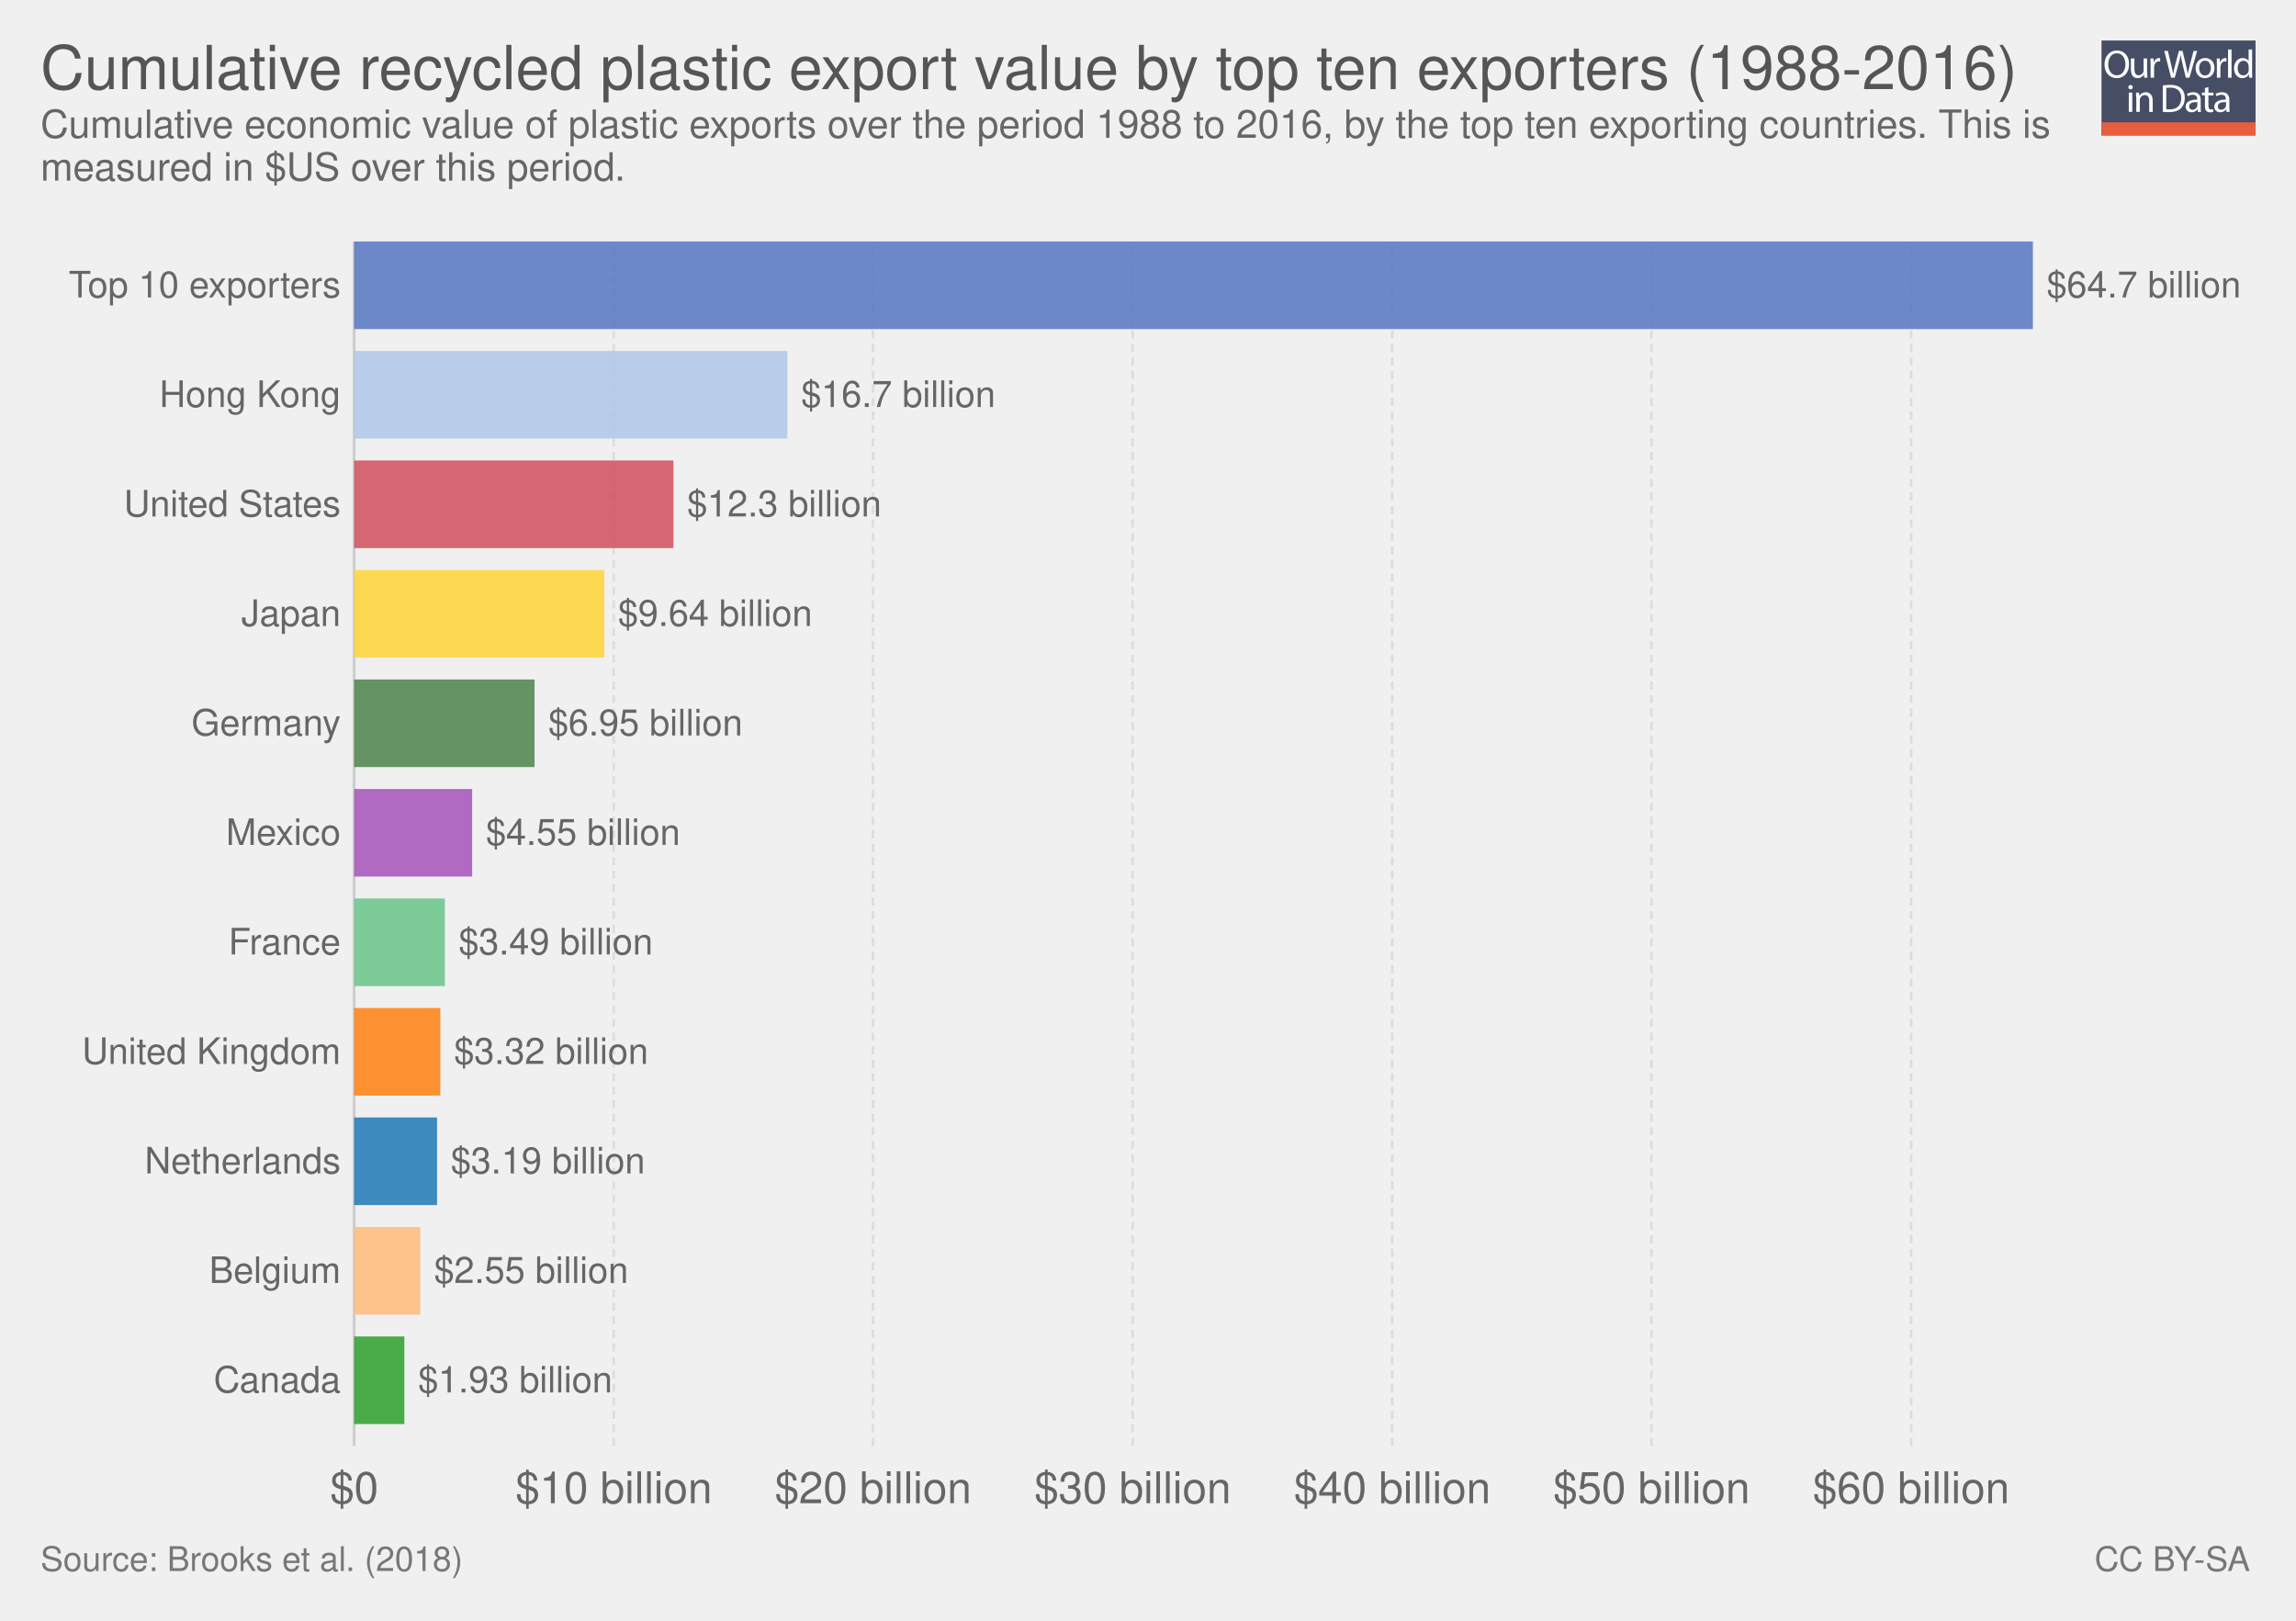
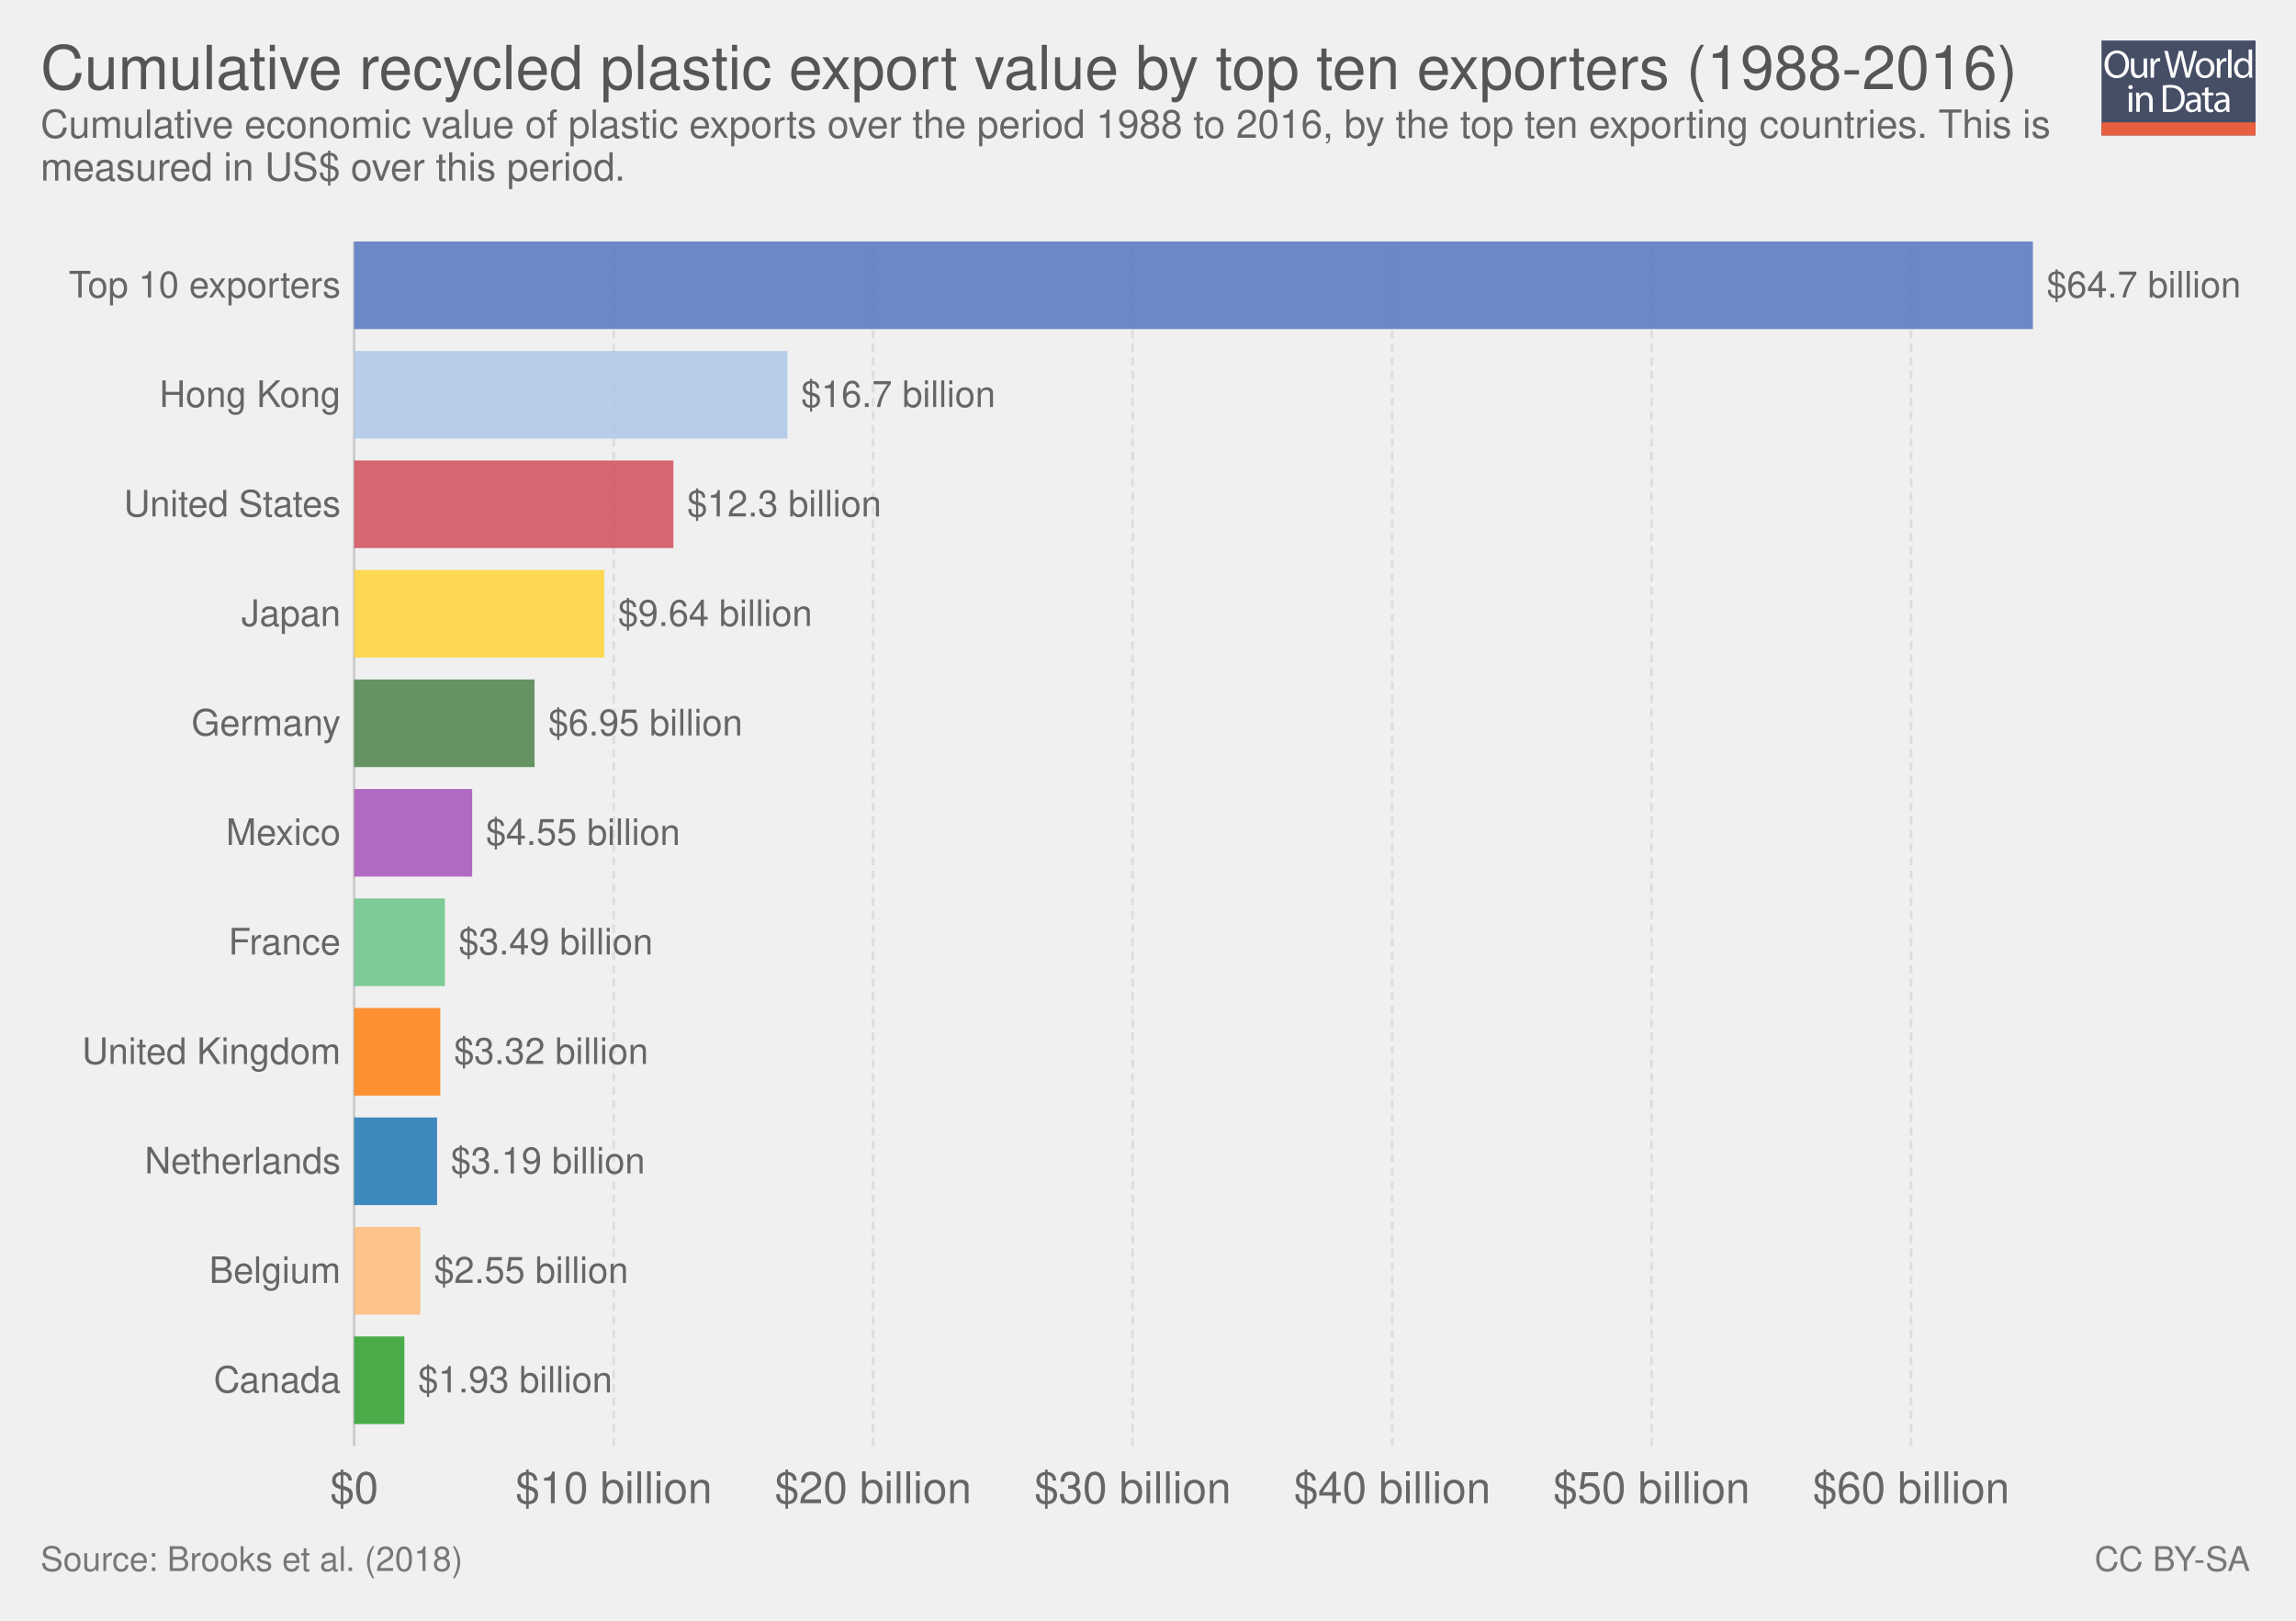
<svg xmlns="http://www.w3.org/2000/svg" xmlns:xlink="http://www.w3.org/1999/xlink" version="1.1" style="font-family: 'Helvetica Neue', Helvetica, Arial, sans-serif; font-size: 18px; background-color: white; text-rendering: optimizeLegibility; -webkit-font-smoothing: antialiased;" width="850" height="600">
  <g class="ChartTab">
    <g class="HeaderView">
      <g opacity="0.8" transform="translate(778, 15) scale(0.27)">
        <a xlink:href="https://ourworldindata.org" target="_blank">
          <g>
            <rect x="0" y="0" fill="#1B2543" width="211.2" height="130.1" />
            <rect x="0" y="112.2" fill="#E63912" width="211.2" height="17.9" />
            <g>
              <rect x="1.2" y="12.3" fill="none" width="210.2" height="99.2" />
              <path fill="#FFFFFF" d="M37.8,32.2c0,12.7-7.7,19.4-17.1,19.4c-9.7,0-16.6-7.5-16.6-18.7c0-11.7,7.3-19.3,17.1-19.3 C31.3,13.7,37.8,21.3,37.8,32.2z M9.2,32.8c0,7.9,4.3,14.9,11.8,14.9c7.5,0,11.8-6.9,11.8-15.3c0-7.3-3.8-14.9-11.8-14.9 C13.1,17.5,9.2,24.8,9.2,32.8z" />
              <path fill="#FFFFFF" d="M62.7,43.8c0,2.7,0.1,5.1,0.2,7.2h-4.3l-0.3-4.3h-0.1c-1.3,2.1-4,4.9-8.8,4.9c-4.2,0-9.1-2.3-9.1-11.6 V24.6h4.8v14.6c0,5,1.5,8.4,5.9,8.4c3.2,0,5.5-2.2,6.3-4.4c0.3-0.7,0.4-1.6,0.4-2.5V24.6h4.8V43.8z" />
              <path fill="#FFFFFF" d="M67.3,32.8c0-3.1-0.1-5.8-0.2-8.2h4.2l0.2,5.2h0.2c1.2-3.5,4.1-5.8,7.3-5.8c0.5,0,0.9,0.1,1.4,0.2v4.5 c-0.5-0.1-1-0.2-1.6-0.2c-3.4,0-5.8,2.6-6.5,6.2c-0.1,0.7-0.2,1.4-0.2,2.2V51h-4.8V32.8z" />
              <path fill="#FFFFFF" d="M95.4,51l-9.4-36.8h5l4.4,18.6c1.1,4.6,2.1,9.2,2.7,12.7h0.1c0.6-3.7,1.8-8,3-12.8l4.9-18.5h5l4.5,18.7 c1,4.4,2,8.7,2.6,12.6h0.1c0.8-4,1.8-8.1,3-12.7l4.9-18.5h4.9L120.6,51h-5L111,31.9c-1.1-4.7-1.9-8.3-2.4-12h-0.1 c-0.7,3.7-1.5,7.3-2.8,12L100.4,51H95.4z" />
              <path fill="#FFFFFF" d="M154.9,37.6c0,9.8-6.8,14-13.2,14c-7.2,0-12.7-5.2-12.7-13.6c0-8.8,5.8-14,13.1-14 C149.8,24,154.9,29.5,154.9,37.6z M133.9,37.9c0,5.8,3.3,10.1,8,10.1c4.6,0,8-4.3,8-10.3c0-4.5-2.2-10.1-7.9-10.1 C136.3,27.6,133.9,32.8,133.9,37.9z" />
              <path fill="#FFFFFF" d="M158.2,32.8c0-3.1-0.1-5.8-0.2-8.2h4.2l0.2,5.2h0.2c1.2-3.5,4.1-5.8,7.3-5.8c0.5,0,0.9,0.1,1.4,0.2v4.5 c-0.5-0.1-1-0.2-1.6-0.2c-3.4,0-5.8,2.6-6.5,6.2c-0.1,0.7-0.2,1.4-0.2,2.2V51h-4.8V32.8z" />
              <path fill="#FFFFFF" d="M173.5,12.3h4.8V51h-4.8V12.3z" />
              <path fill="#FFFFFF" d="M206.5,12.3v31.9c0,2.3,0.1,5,0.2,6.8h-4.3l-0.2-4.6H202c-1.5,2.9-4.7,5.2-9,5.2 c-6.4,0-11.3-5.4-11.3-13.4c-0.1-8.8,5.4-14.2,11.9-14.2c4,0,6.8,1.9,8,4h0.1V12.3H206.5z M201.7,35.4c0-0.6-0.1-1.4-0.2-2 c-0.7-3.1-3.3-5.6-6.9-5.6c-5,0-7.9,4.4-7.9,10.2c0,5.3,2.6,9.8,7.8,9.8c3.2,0,6.2-2.1,7.1-5.7c0.2-0.7,0.2-1.3,0.2-2.1V35.4z" />
              <path fill="#FFFFFF" d="M42.8,64c0.1,1.6-1.1,2.9-3.1,2.9c-1.7,0-2.9-1.3-2.9-2.9c0-1.7,1.3-3,3-3C41.7,61,42.8,62.3,42.8,64z M37.4,97.8V71.4h4.8v26.4H37.4z" />
              <path fill="#FFFFFF" d="M47.5,78.6c0-2.7-0.1-5-0.2-7.1h4.3l0.3,4.4h0.1c1.3-2.5,4.4-5,8.8-5c3.7,0,9.4,2.2,9.4,11.2v15.8h-4.8 V82.6c0-4.3-1.6-7.8-6.1-7.8c-3.2,0-5.6,2.2-6.5,4.9c-0.2,0.6-0.3,1.4-0.3,2.2v15.9h-4.8V78.6z" />
              <path fill="#FFFFFF" d="M84,61.6c2.9-0.4,6.3-0.8,10.1-0.8c6.8,0,11.7,1.6,14.9,4.6c3.3,3,5.2,7.3,5.2,13.2c0,6-1.9,10.9-5.3,14.3 c-3.4,3.4-9.1,5.3-16.3,5.3c-3.4,0-6.2-0.2-8.6-0.4V61.6z M88.8,94.1c1.2,0.2,3,0.3,4.8,0.3c10.2,0,15.7-5.7,15.7-15.6 c0.1-8.7-4.9-14.2-14.9-14.2c-2.5,0-4.3,0.2-5.6,0.5V94.1z" />
              <path fill="#FFFFFF" d="M132.1,97.8l-0.4-3.3h-0.2c-1.5,2.1-4.3,3.9-8.1,3.9c-5.4,0-8.1-3.8-8.1-7.6c0-6.4,5.7-9.9,15.9-9.8v-0.5 c0-2.2-0.6-6.1-6-6.1c-2.5,0-5,0.8-6.9,2l-1.1-3.2c2.2-1.4,5.4-2.3,8.7-2.3c8.1,0,10.1,5.5,10.1,10.8v9.9c0,2.3,0.1,4.5,0.4,6.3 H132.1z M131.4,84.4c-5.3-0.1-11.2,0.8-11.2,5.9c0,3.1,2.1,4.6,4.5,4.6c3.4,0,5.6-2.2,6.4-4.4c0.2-0.5,0.3-1,0.3-1.5V84.4z" />
              <path fill="#FFFFFF" d="M146.6,63.9v7.6h6.9v3.7h-6.9v14.2c0,3.3,0.9,5.1,3.6,5.1c1.3,0,2.2-0.2,2.8-0.3l0.2,3.6 c-0.9,0.4-2.4,0.7-4.3,0.7c-2.2,0-4-0.7-5.2-2c-1.4-1.4-1.9-3.8-1.9-6.9V75.1h-4.1v-3.7h4.1v-6.3L146.6,63.9z" />
              <path fill="#FFFFFF" d="M171.4,97.8l-0.4-3.3h-0.2c-1.5,2.1-4.3,3.9-8.1,3.9c-5.4,0-8.1-3.8-8.1-7.6c0-6.4,5.7-9.9,15.9-9.8v-0.5 c0-2.2-0.6-6.1-6-6.1c-2.5,0-5,0.8-6.9,2l-1.1-3.2c2.2-1.4,5.4-2.3,8.7-2.3c8.1,0,10.1,5.5,10.1,10.8v9.9c0,2.3,0.1,4.5,0.4,6.3 H171.4z M170.7,84.4c-5.3-0.1-11.2,0.8-11.2,5.9c0,3.1,2.1,4.6,4.5,4.6c3.4,0,5.6-2.2,6.4-4.4c0.2-0.5,0.3-1,0.3-1.5V84.4z" />
            </g>
          </g>
        </a>
      </g>
      <a href="https://ourworldindata.org/grapher/recycled-plastic-export-value" target="_blank">
        <text font-size="22.50" x="15.0" y="33.0" fill="#555">
          <tspan x="15" y="33">Cumulative recycled plastic export value by top ten exporters (1988-2016)</tspan>
        </text>
      </a>
      <text font-size="14.40" x="15.0" y="51.0" fill="#666">
        <tspan x="15" y="51.02">Cumulative economic value of plastic exports over the period 1988 to 2016, by the top ten exporting countries. This is</tspan>
-         <tspan x="15" y="66.86">measured in $US over this period.</tspan>
+         <tspan x="15" y="66.86">measured in US$ over this period.</tspan>
      </text>
    </g>
    <g class="DiscreteBarChart">
      <rect x="15" y="89.4" width="810" height="467.1" opacity="0" fill="rgba(255,255,255,0)" />
      <g class="HorizontalAxis">
        <text x="131.1" y="556.5" fill="#666" text-anchor="middle" font-size="16.2">$0</text>
        <text x="227.2" y="556.5" fill="#666" text-anchor="middle" font-size="16.2">$10 billion</text>
        <text x="323.2" y="556.5" fill="#666" text-anchor="middle" font-size="16.2">$20 billion</text>
        <text x="419.3" y="556.5" fill="#666" text-anchor="middle" font-size="16.2">$30 billion</text>
        <text x="515.4" y="556.5" fill="#666" text-anchor="middle" font-size="16.2">$40 billion</text>
        <text x="611.4" y="556.5" fill="#666" text-anchor="middle" font-size="16.2">$50 billion</text>
        <text x="707.5" y="556.5" fill="#666" text-anchor="middle" font-size="16.2">$60 billion</text>
      </g>
      <g class="AxisGridLines">
        <line x1="131.1" y1="535.30" x2="131.1" y2="89.40" stroke="#ccc" />
        <line x1="227.2" y1="535.30" x2="227.2" y2="89.40" stroke="#ddd" stroke-dasharray="3,2" />
        <line x1="323.2" y1="535.30" x2="323.2" y2="89.40" stroke="#ddd" stroke-dasharray="3,2" />
        <line x1="419.3" y1="535.30" x2="419.3" y2="89.40" stroke="#ddd" stroke-dasharray="3,2" />
        <line x1="515.4" y1="535.30" x2="515.4" y2="89.40" stroke="#ddd" stroke-dasharray="3,2" />
        <line x1="611.4" y1="535.30" x2="611.4" y2="89.40" stroke="#ddd" stroke-dasharray="3,2" />
        <line x1="707.5" y1="535.30" x2="707.5" y2="89.40" stroke="#ddd" stroke-dasharray="3,2" />
      </g>
      <g class="bar">
        <text x="126.127" y="105.615" fill="#666" dominant-baseline="middle" text-anchor="end" font-size="13.5">Top 10 exporters</text>
        <rect x="131.1" y="89.4" width="621.5" height="32.429" fill="#5675c1" opacity="0.85" />
        <text x="757.6" y="105.615" fill="#666" dominant-baseline="middle" text-anchor="start" font-size="13.5">$64.7 billion</text>
      </g>
      <g class="bar">
        <text x="126.127" y="146.151" fill="#666" dominant-baseline="middle" text-anchor="end" font-size="13.5">Hong Kong</text>
        <rect x="131.1" y="129.936" width="160.4" height="32.429" fill="#aec7e8" opacity="0.85" />
        <text x="296.5" y="146.151" fill="#666" dominant-baseline="middle" text-anchor="start" font-size="13.5">$16.7 billion</text>
      </g>
      <g class="bar">
        <text x="126.127" y="186.687" fill="#666" dominant-baseline="middle" text-anchor="end" font-size="13.5">United States</text>
        <rect x="131.1" y="170.473" width="118.2" height="32.429" fill="#d14e5b" opacity="0.85" />
        <text x="254.3" y="186.687" fill="#666" dominant-baseline="middle" text-anchor="start" font-size="13.5">$12.3 billion</text>
      </g>
      <g class="bar">
        <text x="126.127" y="227.224" fill="#666" dominant-baseline="middle" text-anchor="end" font-size="13.5">Japan</text>
        <rect x="131.1" y="211.009" width="92.6" height="32.429" fill="#ffd336" opacity="0.85" />
        <text x="228.7" y="227.224" fill="#666" dominant-baseline="middle" text-anchor="start" font-size="13.5">$9.64 billion</text>
      </g>
      <g class="bar">
        <text x="126.127" y="267.76" fill="#666" dominant-baseline="middle" text-anchor="end" font-size="13.5">Germany</text>
        <rect x="131.1" y="251.545" width="66.8" height="32.429" fill="#4d824b" opacity="0.85" />
        <text x="202.9" y="267.76" fill="#666" dominant-baseline="middle" text-anchor="start" font-size="13.5">$6.95 billion</text>
      </g>
      <g class="bar">
        <text x="126.127" y="308.296" fill="#666" dominant-baseline="middle" text-anchor="end" font-size="13.5">Mexico</text>
        <rect x="131.1" y="292.082" width="43.7" height="32.429" fill="#a652ba" opacity="0.85" />
        <text x="179.8" y="308.296" fill="#666" dominant-baseline="middle" text-anchor="start" font-size="13.5">$4.55 billion</text>
      </g>
      <g class="bar">
        <text x="126.127" y="348.833" fill="#666" dominant-baseline="middle" text-anchor="end" font-size="13.5">France</text>
        <rect x="131.1" y="332.618" width="33.6" height="32.429" fill="#69c487" opacity="0.85" />
        <text x="169.7" y="348.833" fill="#666" dominant-baseline="middle" text-anchor="start" font-size="13.5">$3.49 billion</text>
      </g>
      <g class="bar">
        <text x="126.127" y="389.369" fill="#666" dominant-baseline="middle" text-anchor="end" font-size="13.5">United Kingdom</text>
        <rect x="131.1" y="373.155" width="31.9" height="32.429" fill="#ff7f0e" opacity="0.85" />
        <text x="168" y="389.369" fill="#666" dominant-baseline="middle" text-anchor="start" font-size="13.5">$3.32 billion</text>
      </g>
      <g class="bar">
        <text x="126.127" y="429.905" fill="#666" dominant-baseline="middle" text-anchor="end" font-size="13.5">Netherlands</text>
        <rect x="131.1" y="413.691" width="30.7" height="32.429" fill="#1f77b4" opacity="0.85" />
        <text x="166.8" y="429.905" fill="#666" dominant-baseline="middle" text-anchor="start" font-size="13.5">$3.19 billion</text>
      </g>
      <g class="bar">
        <text x="126.127" y="470.442" fill="#666" dominant-baseline="middle" text-anchor="end" font-size="13.5">Belgium</text>
        <rect x="131.1" y="454.227" width="24.5" height="32.429" fill="#ffbb78" opacity="0.85" />
        <text x="160.6" y="470.442" fill="#666" dominant-baseline="middle" text-anchor="start" font-size="13.5">$2.55 billion</text>
      </g>
      <g class="bar">
        <text x="126.127" y="510.978" fill="#666" dominant-baseline="middle" text-anchor="end" font-size="13.5">Canada</text>
        <rect x="131.1" y="494.764" width="18.6" height="32.429" fill="#2ca02c" opacity="0.85" />
        <text x="154.7" y="510.978" fill="#666" dominant-baseline="middle" text-anchor="start" font-size="13.5">$1.93 billion</text>
      </g>
    </g>
    <g style="fill: #777;" class="SourcesFooter">
      <g style="fill: #777;" class="clickable">
        <text font-size="12.60" x="15.0" y="581.6">
          <tspan x="15" y="581.58">Source: Brooks et al. (2018)</tspan>
        </text>
      </g>
      <text font-size="12.60" x="775.4" y="581.6">
        <tspan x="775.402" y="581.58">
          <a style="fill: #777;" class="cclogo" href="http://creativecommons.org/licenses/by-sa/4.0/deed.en_US" target="_blank">CC BY-SA</a>
        </tspan>
      </text>
    </g>
  </g>
</svg>
